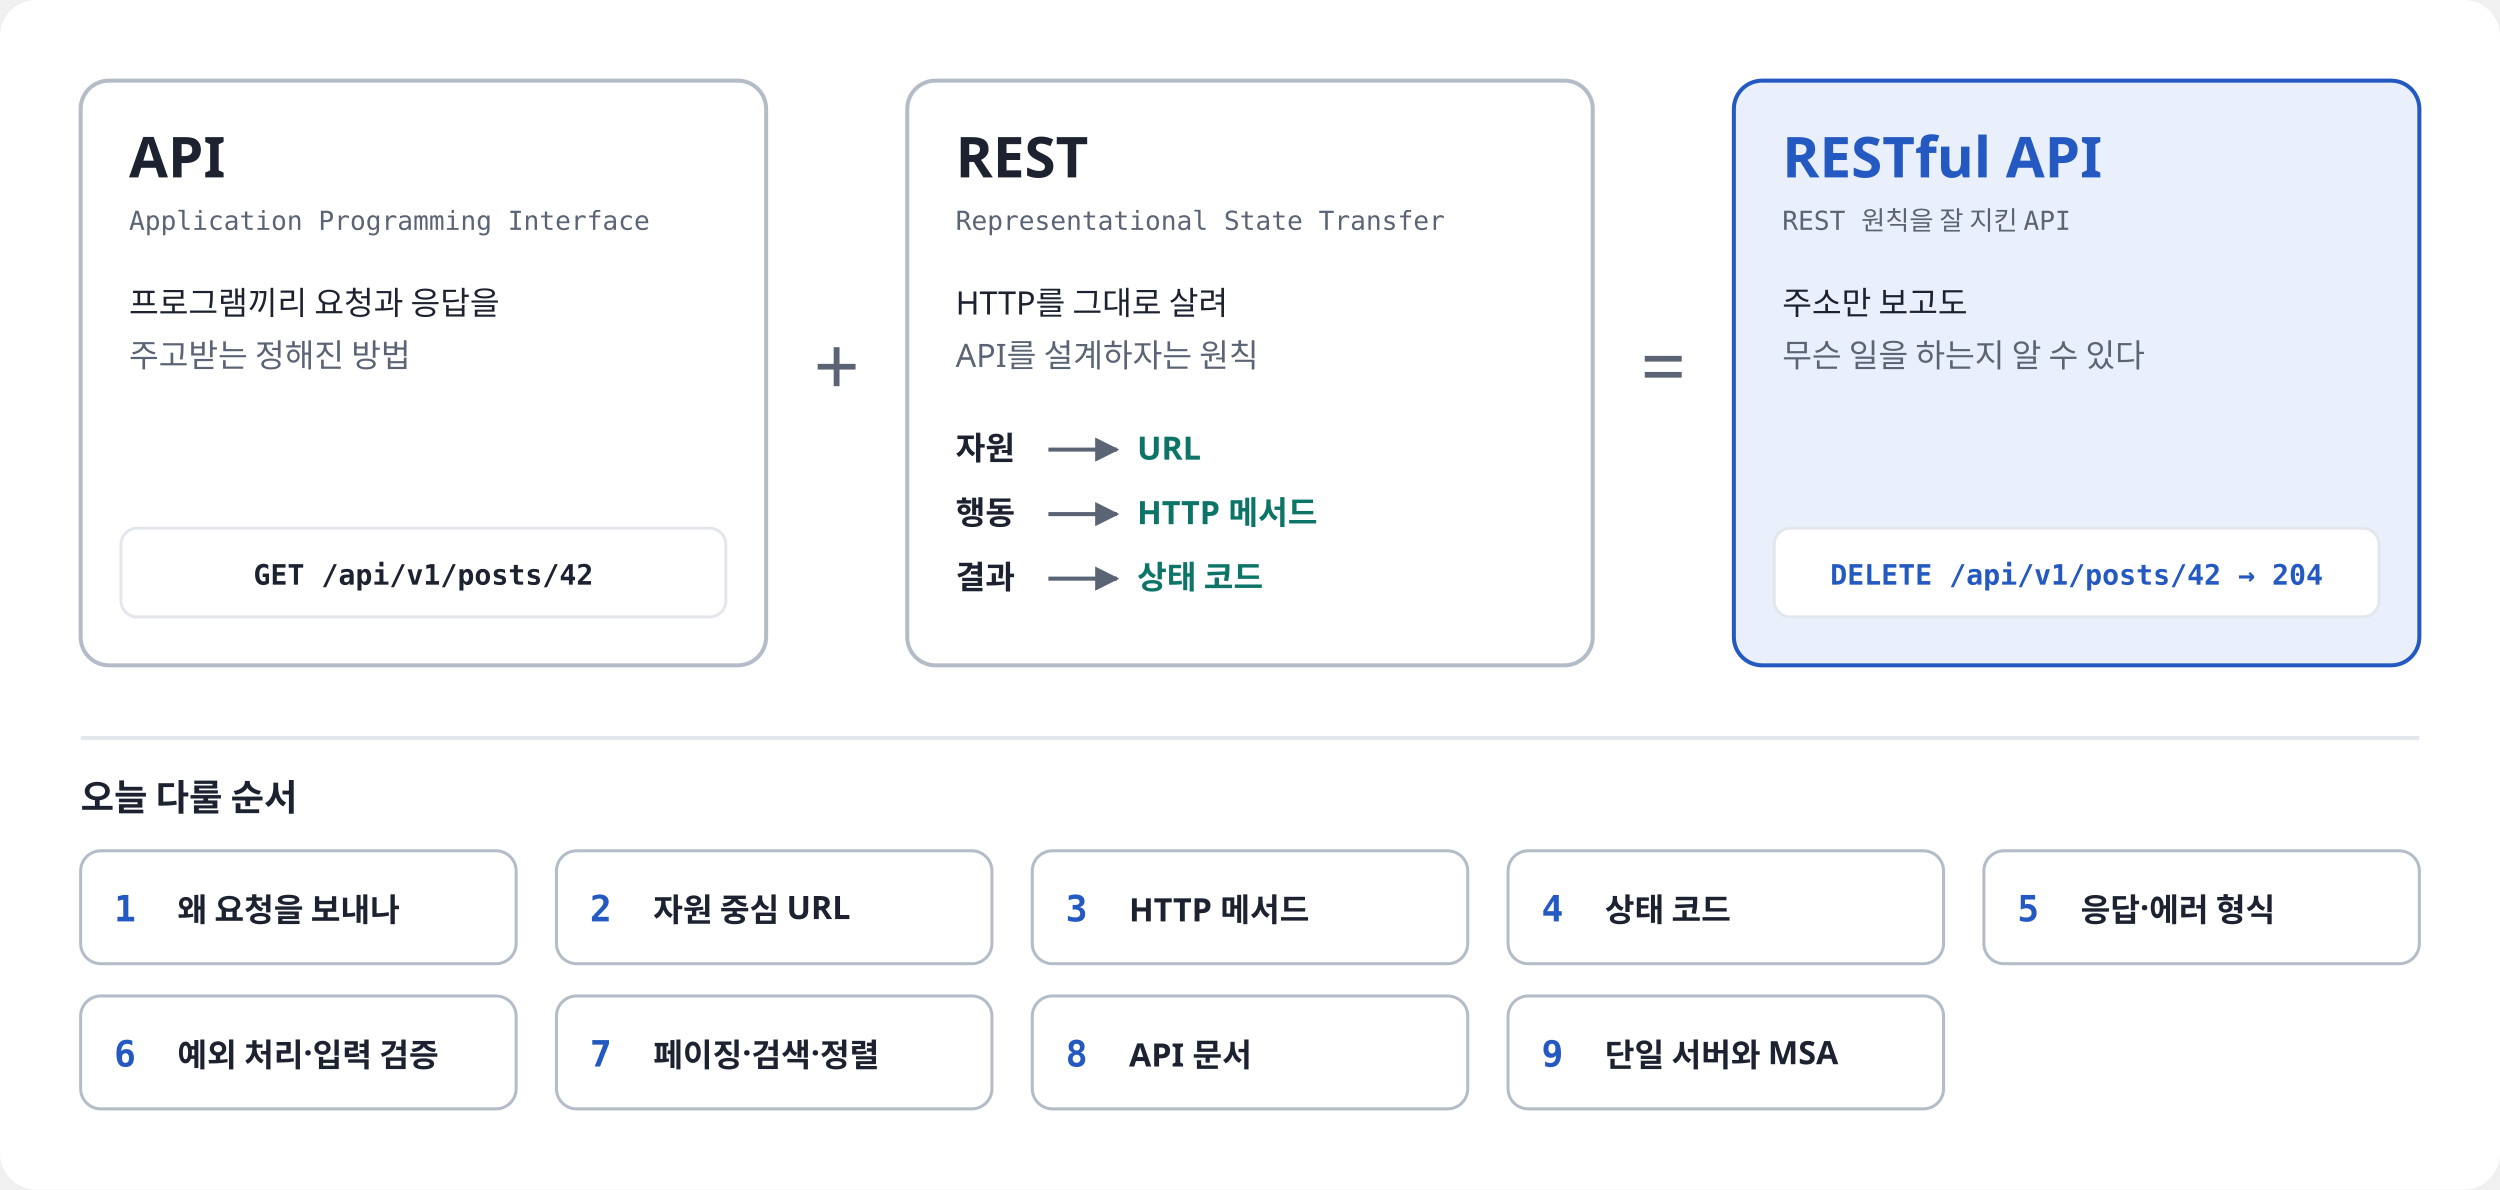
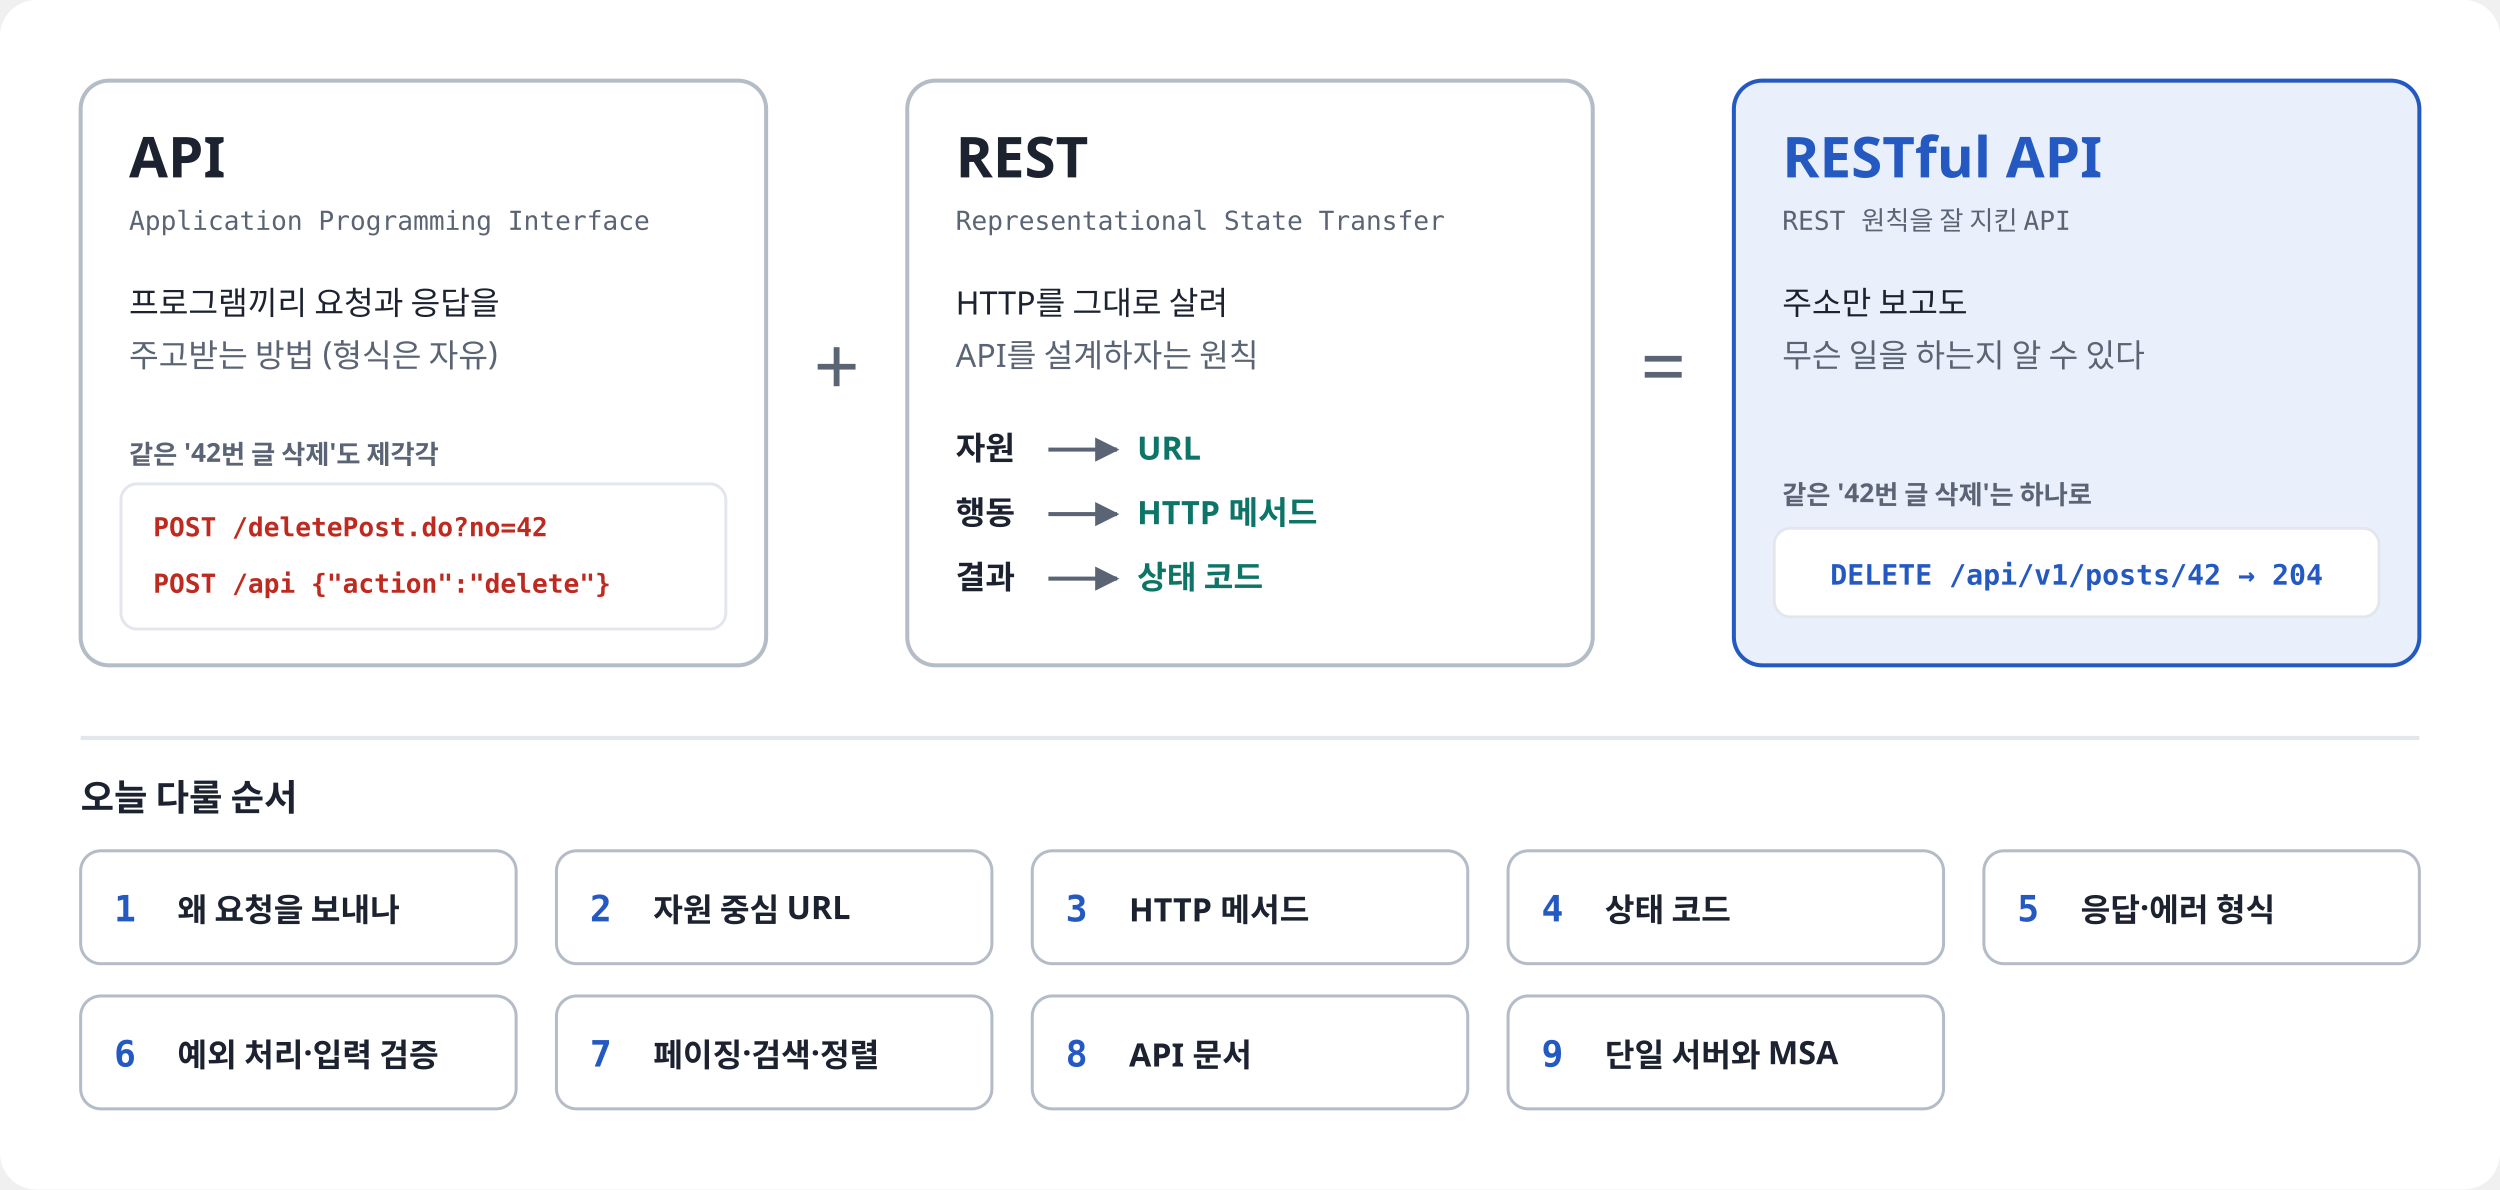
- <svg xmlns="http://www.w3.org/2000/svg" viewBox="0 0 1240 590" width="1240" height="590" role="img" aria-label="API는 프로그램끼리 요청과 응답을 주고받는 정해진 방법이고, REST는 자원·행동·결과를 URL·메서드·상태 코드로 표현하자는 원칙이며, 이를 잘 지킨 API가 RESTful API다.">
+ <svg xmlns="http://www.w3.org/2000/svg" viewBox="0 0 1240 590" width="1240" height="590" role="img" aria-label="API는 프로그램끼리 요청과 응답을 주고받는 방법으로 형식이 자유롭고, REST는 자원·행동·결과를 URL·메서드·상태 코드로 표현하자는 원칙이며, 이를 잘 지킨 API가 RESTful API다.">
  <defs>
    <marker id="ah-ink" viewBox="0 0 10 10" refX="9" refY="5" markerWidth="12" markerHeight="12" markerUnits="userSpaceOnUse" orient="auto-start-reverse">
      <path d="M0,0 L10,5 L0,10 z" fill="#1C2230" />
    </marker>
    <marker id="ah-muted" viewBox="0 0 10 10" refX="9" refY="5" markerWidth="12" markerHeight="12" markerUnits="userSpaceOnUse" orient="auto-start-reverse">
      <path d="M0,0 L10,5 L0,10 z" fill="#5A6474" />
    </marker>
    <marker id="ah-blue" viewBox="0 0 10 10" refX="9" refY="5" markerWidth="12" markerHeight="12" markerUnits="userSpaceOnUse" orient="auto-start-reverse">
      <path d="M0,0 L10,5 L0,10 z" fill="#2459C2" />
    </marker>
    <marker id="ah-teal" viewBox="0 0 10 10" refX="9" refY="5" markerWidth="12" markerHeight="12" markerUnits="userSpaceOnUse" orient="auto-start-reverse">
      <path d="M0,0 L10,5 L0,10 z" fill="#0D7468" />
    </marker>
    <marker id="ah-violet" viewBox="0 0 10 10" refX="9" refY="5" markerWidth="12" markerHeight="12" markerUnits="userSpaceOnUse" orient="auto-start-reverse">
      <path d="M0,0 L10,5 L0,10 z" fill="#5B45B8" />
    </marker>
    <marker id="ah-green" viewBox="0 0 10 10" refX="9" refY="5" markerWidth="12" markerHeight="12" markerUnits="userSpaceOnUse" orient="auto-start-reverse">
      <path d="M0,0 L10,5 L0,10 z" fill="#1B7F3B" />
    </marker>
    <marker id="ah-orange" viewBox="0 0 10 10" refX="9" refY="5" markerWidth="12" markerHeight="12" markerUnits="userSpaceOnUse" orient="auto-start-reverse">
      <path d="M0,0 L10,5 L0,10 z" fill="#B55400" />
    </marker>
    <marker id="ah-red" viewBox="0 0 10 10" refX="9" refY="5" markerWidth="12" markerHeight="12" markerUnits="userSpaceOnUse" orient="auto-start-reverse">
      <path d="M0,0 L10,5 L0,10 z" fill="#BF2A20" />
    </marker>
  </defs>
  <rect x="0" y="0" width="1240" height="590" rx="18" fill="#FFFFFF" />
  <rect x="40" y="40" width="340" height="290" rx="14" fill="#FFFFFF" stroke="#B4BCC8" stroke-width="2" />
  <text x="64" y="88" font-family="'Noto Sans KR','Malgun Gothic','Apple SD Gothic Neo',sans-serif" font-size="28" font-weight="700" fill="#1C2230" text-anchor="start" xml:space="preserve">API</text>
  <text x="64" y="114" font-family="'JetBrains Mono','D2Coding',Consolas,'Noto Sans KR',monospace" font-size="13" font-weight="500" fill="#5A6474" text-anchor="start" xml:space="preserve">Application Programming Interface</text>
  <text x="64" y="156" font-family="'Noto Sans KR','Malgun Gothic','Apple SD Gothic Neo',sans-serif" font-size="16" font-weight="500" fill="#1C2230" text-anchor="start" xml:space="preserve">프로그램끼리 요청과 응답을</text>
-   <text x="64" y="182" font-family="'Noto Sans KR','Malgun Gothic','Apple SD Gothic Neo',sans-serif" font-size="16" font-weight="400" fill="#5A6474" text-anchor="start" xml:space="preserve">주고받는 정해진 방법</text>
-   <rect x="60" y="262" width="300" height="44" rx="8" fill="#FFFFFF" stroke="#E3E7ED" stroke-width="1.5" />
-   <text x="210" y="290" font-family="'JetBrains Mono','D2Coding',Consolas,'Noto Sans KR',monospace" font-size="14" font-weight="700" fill="#1C2230" text-anchor="middle" xml:space="preserve">GET /api/v1/posts/42</text>
+   <text x="64" y="182" font-family="'Noto Sans KR','Malgun Gothic','Apple SD Gothic Neo',sans-serif" font-size="16" font-weight="400" fill="#5A6474" text-anchor="start" xml:space="preserve">주고받는 방법 (형식은 자유)</text>
  <rect x="450" y="40" width="340" height="290" rx="14" fill="#FFFFFF" stroke="#B4BCC8" stroke-width="2" />
  <text x="474" y="88" font-family="'Noto Sans KR','Malgun Gothic','Apple SD Gothic Neo',sans-serif" font-size="28" font-weight="700" fill="#1C2230" text-anchor="start" xml:space="preserve">REST</text>
  <text x="474" y="114" font-family="'JetBrains Mono','D2Coding',Consolas,'Noto Sans KR',monospace" font-size="13" font-weight="500" fill="#5A6474" text-anchor="start" xml:space="preserve">Representational State Transfer</text>
  <text x="474" y="156" font-family="'Noto Sans KR','Malgun Gothic','Apple SD Gothic Neo',sans-serif" font-size="16" font-weight="500" fill="#1C2230" text-anchor="start" xml:space="preserve">HTTP를 그대로 살려</text>
  <text x="474" y="182" font-family="'Noto Sans KR','Malgun Gothic','Apple SD Gothic Neo',sans-serif" font-size="16" font-weight="400" fill="#5A6474" text-anchor="start" xml:space="preserve">API를 설계하자는 원칙</text>
  <text x="474" y="228" font-family="'Noto Sans KR','Malgun Gothic','Apple SD Gothic Neo',sans-serif" font-size="16" font-weight="700" fill="#1C2230" text-anchor="start" xml:space="preserve">자원</text>
  <path d="M520,223 L554,223" fill="none" stroke="#5A6474" stroke-width="2" stroke-linejoin="round" marker-end="url(#ah-muted)" />
  <text x="564" y="228" font-family="'Noto Sans KR','Malgun Gothic','Apple SD Gothic Neo',sans-serif" font-size="16" font-weight="700" fill="#0D7468" text-anchor="start" xml:space="preserve">URL</text>
  <text x="474" y="260" font-family="'Noto Sans KR','Malgun Gothic','Apple SD Gothic Neo',sans-serif" font-size="16" font-weight="700" fill="#1C2230" text-anchor="start" xml:space="preserve">행동</text>
  <path d="M520,255 L554,255" fill="none" stroke="#5A6474" stroke-width="2" stroke-linejoin="round" marker-end="url(#ah-muted)" />
  <text x="564" y="260" font-family="'Noto Sans KR','Malgun Gothic','Apple SD Gothic Neo',sans-serif" font-size="16" font-weight="700" fill="#0D7468" text-anchor="start" xml:space="preserve">HTTP 메서드</text>
  <text x="474" y="292" font-family="'Noto Sans KR','Malgun Gothic','Apple SD Gothic Neo',sans-serif" font-size="16" font-weight="700" fill="#1C2230" text-anchor="start" xml:space="preserve">결과</text>
  <path d="M520,287 L554,287" fill="none" stroke="#5A6474" stroke-width="2" stroke-linejoin="round" marker-end="url(#ah-muted)" />
  <text x="564" y="292" font-family="'Noto Sans KR','Malgun Gothic','Apple SD Gothic Neo',sans-serif" font-size="16" font-weight="700" fill="#0D7468" text-anchor="start" xml:space="preserve">상태 코드</text>
  <rect x="860" y="40" width="340" height="290" rx="14" fill="#EAF0FB" stroke="#2459C2" stroke-width="2" />
  <text x="884" y="88" font-family="'Noto Sans KR','Malgun Gothic','Apple SD Gothic Neo',sans-serif" font-size="28" font-weight="700" fill="#2459C2" text-anchor="start" xml:space="preserve">RESTful API</text>
  <text x="884" y="114" font-family="'JetBrains Mono','D2Coding',Consolas,'Noto Sans KR',monospace" font-size="13" font-weight="500" fill="#5A6474" text-anchor="start" xml:space="preserve">REST 원칙을 잘 지킨 API</text>
  <text x="884" y="156" font-family="'Noto Sans KR','Malgun Gothic','Apple SD Gothic Neo',sans-serif" font-size="16" font-weight="500" fill="#1C2230" text-anchor="start" xml:space="preserve">주소만 보고도</text>
  <text x="884" y="182" font-family="'Noto Sans KR','Malgun Gothic','Apple SD Gothic Neo',sans-serif" font-size="16" font-weight="400" fill="#5A6474" text-anchor="start" xml:space="preserve">무슨 일을 하는지 알 수 있다</text>
  <rect x="880" y="262" width="300" height="44" rx="8" fill="#FFFFFF" stroke="#E3E7ED" stroke-width="1.5" />
  <text x="1030" y="290" font-family="'JetBrains Mono','D2Coding',Consolas,'Noto Sans KR',monospace" font-size="14" font-weight="700" fill="#2459C2" text-anchor="middle" xml:space="preserve">DELETE /api/v1/posts/42 → 204</text>
+   <text x="64" y="230" font-family="'Noto Sans KR','Malgun Gothic','Apple SD Gothic Neo',sans-serif" font-size="13" font-weight="700" fill="#5A6474" text-anchor="start" xml:space="preserve">같은 '42번 글 삭제'도 제각각</text>
+   <rect x="60" y="240" width="300" height="72" rx="8" fill="#FFFFFF" stroke="#E3E7ED" stroke-width="1.5" />
+   <text x="76" y="266" font-family="'JetBrains Mono','D2Coding',Consolas,'Noto Sans KR',monospace" font-size="13" font-weight="600" fill="#BF2A20" text-anchor="start" xml:space="preserve">POST /deletePost.do?no=42</text>
+   <text x="76" y="294" font-family="'JetBrains Mono','D2Coding',Consolas,'Noto Sans KR',monospace" font-size="13" font-weight="600" fill="#BF2A20" text-anchor="start" xml:space="preserve">POST /api {"action":"delete"}</text>
+   <text x="884" y="250" font-family="'Noto Sans KR','Malgun Gothic','Apple SD Gothic Neo',sans-serif" font-size="13" font-weight="700" fill="#5A6474" text-anchor="start" xml:space="preserve">같은 '42번 글 삭제'는 하나로</text>
  <text x="415" y="196" font-family="'Noto Sans KR','Malgun Gothic','Apple SD Gothic Neo',sans-serif" font-size="40" font-weight="400" fill="#5A6474" text-anchor="middle" xml:space="preserve">+</text>
  <text x="825" y="196" font-family="'Noto Sans KR','Malgun Gothic','Apple SD Gothic Neo',sans-serif" font-size="40" font-weight="400" fill="#5A6474" text-anchor="middle" xml:space="preserve">=</text>
  <line x1="40" y1="366" x2="1200" y2="366" stroke="#E3E7ED" stroke-width="2" />
  <text x="40" y="402" font-family="'Noto Sans KR','Malgun Gothic','Apple SD Gothic Neo',sans-serif" font-size="18" font-weight="700" fill="#1C2230" text-anchor="start" xml:space="preserve">오늘 다룰 순서</text>
  <rect x="40" y="422" width="216" height="56" rx="10" fill="#FFFFFF" stroke="#B4BCC8" stroke-width="1.5" />
  <text x="62" y="457" font-family="'JetBrains Mono','D2Coding',Consolas,'Noto Sans KR',monospace" font-size="18" font-weight="700" fill="#2459C2" text-anchor="middle" xml:space="preserve">1</text>
  <text x="88" y="457" font-family="'Noto Sans KR','Malgun Gothic','Apple SD Gothic Neo',sans-serif" font-size="16" font-weight="600" fill="#1C2230" text-anchor="start" xml:space="preserve">왜 요청을 보내나</text>
  <rect x="276" y="422" width="216" height="56" rx="10" fill="#FFFFFF" stroke="#B4BCC8" stroke-width="1.5" />
  <text x="298" y="457" font-family="'JetBrains Mono','D2Coding',Consolas,'Noto Sans KR',monospace" font-size="18" font-weight="700" fill="#2459C2" text-anchor="middle" xml:space="preserve">2</text>
  <text x="324" y="457" font-family="'Noto Sans KR','Malgun Gothic','Apple SD Gothic Neo',sans-serif" font-size="16" font-weight="600" fill="#1C2230" text-anchor="start" xml:space="preserve">자원 중심 URL</text>
  <rect x="512" y="422" width="216" height="56" rx="10" fill="#FFFFFF" stroke="#B4BCC8" stroke-width="1.5" />
  <text x="534" y="457" font-family="'JetBrains Mono','D2Coding',Consolas,'Noto Sans KR',monospace" font-size="18" font-weight="700" fill="#2459C2" text-anchor="middle" xml:space="preserve">3</text>
  <text x="560" y="457" font-family="'Noto Sans KR','Malgun Gothic','Apple SD Gothic Neo',sans-serif" font-size="16" font-weight="600" fill="#1C2230" text-anchor="start" xml:space="preserve">HTTP 메서드</text>
  <rect x="748" y="422" width="216" height="56" rx="10" fill="#FFFFFF" stroke="#B4BCC8" stroke-width="1.5" />
  <text x="770" y="457" font-family="'JetBrains Mono','D2Coding',Consolas,'Noto Sans KR',monospace" font-size="18" font-weight="700" fill="#2459C2" text-anchor="middle" xml:space="preserve">4</text>
  <text x="796" y="457" font-family="'Noto Sans KR','Malgun Gothic','Apple SD Gothic Neo',sans-serif" font-size="16" font-weight="600" fill="#1C2230" text-anchor="start" xml:space="preserve">상태 코드</text>
  <rect x="984" y="422" width="216" height="56" rx="10" fill="#FFFFFF" stroke="#B4BCC8" stroke-width="1.5" />
  <text x="1006" y="457" font-family="'JetBrains Mono','D2Coding',Consolas,'Noto Sans KR',monospace" font-size="18" font-weight="700" fill="#2459C2" text-anchor="middle" xml:space="preserve">5</text>
  <text x="1032" y="457" font-family="'Noto Sans KR','Malgun Gothic','Apple SD Gothic Neo',sans-serif" font-size="16" font-weight="600" fill="#1C2230" text-anchor="start" xml:space="preserve">응답·에러 형식</text>
  <rect x="40" y="494" width="216" height="56" rx="10" fill="#FFFFFF" stroke="#B4BCC8" stroke-width="1.5" />
  <text x="62" y="529" font-family="'JetBrains Mono','D2Coding',Consolas,'Noto Sans KR',monospace" font-size="18" font-weight="700" fill="#2459C2" text-anchor="middle" xml:space="preserve">6</text>
  <text x="88" y="529" font-family="'Noto Sans KR','Malgun Gothic','Apple SD Gothic Neo',sans-serif" font-size="16" font-weight="600" fill="#1C2230" text-anchor="start" xml:space="preserve">예외 처리·입력 검증</text>
  <rect x="276" y="494" width="216" height="56" rx="10" fill="#FFFFFF" stroke="#B4BCC8" stroke-width="1.5" />
  <text x="298" y="529" font-family="'JetBrains Mono','D2Coding',Consolas,'Noto Sans KR',monospace" font-size="18" font-weight="700" fill="#2459C2" text-anchor="middle" xml:space="preserve">7</text>
  <text x="324" y="529" font-family="'Noto Sans KR','Malgun Gothic','Apple SD Gothic Neo',sans-serif" font-size="16" font-weight="600" fill="#1C2230" text-anchor="start" xml:space="preserve">페이징·검색·정렬</text>
  <rect x="512" y="494" width="216" height="56" rx="10" fill="#FFFFFF" stroke="#B4BCC8" stroke-width="1.5" />
  <text x="534" y="529" font-family="'JetBrains Mono','D2Coding',Consolas,'Noto Sans KR',monospace" font-size="18" font-weight="700" fill="#2459C2" text-anchor="middle" xml:space="preserve">8</text>
  <text x="560" y="529" font-family="'Noto Sans KR','Malgun Gothic','Apple SD Gothic Neo',sans-serif" font-size="16" font-weight="600" fill="#1C2230" text-anchor="start" xml:space="preserve">API 문서</text>
  <rect x="748" y="494" width="216" height="56" rx="10" fill="#FFFFFF" stroke="#B4BCC8" stroke-width="1.5" />
  <text x="770" y="529" font-family="'JetBrains Mono','D2Coding',Consolas,'Noto Sans KR',monospace" font-size="18" font-weight="700" fill="#2459C2" text-anchor="middle" xml:space="preserve">9</text>
  <text x="796" y="529" font-family="'Noto Sans KR','Malgun Gothic','Apple SD Gothic Neo',sans-serif" font-size="16" font-weight="600" fill="#1C2230" text-anchor="start" xml:space="preserve">단일 서버와 MSA</text>
</svg>
